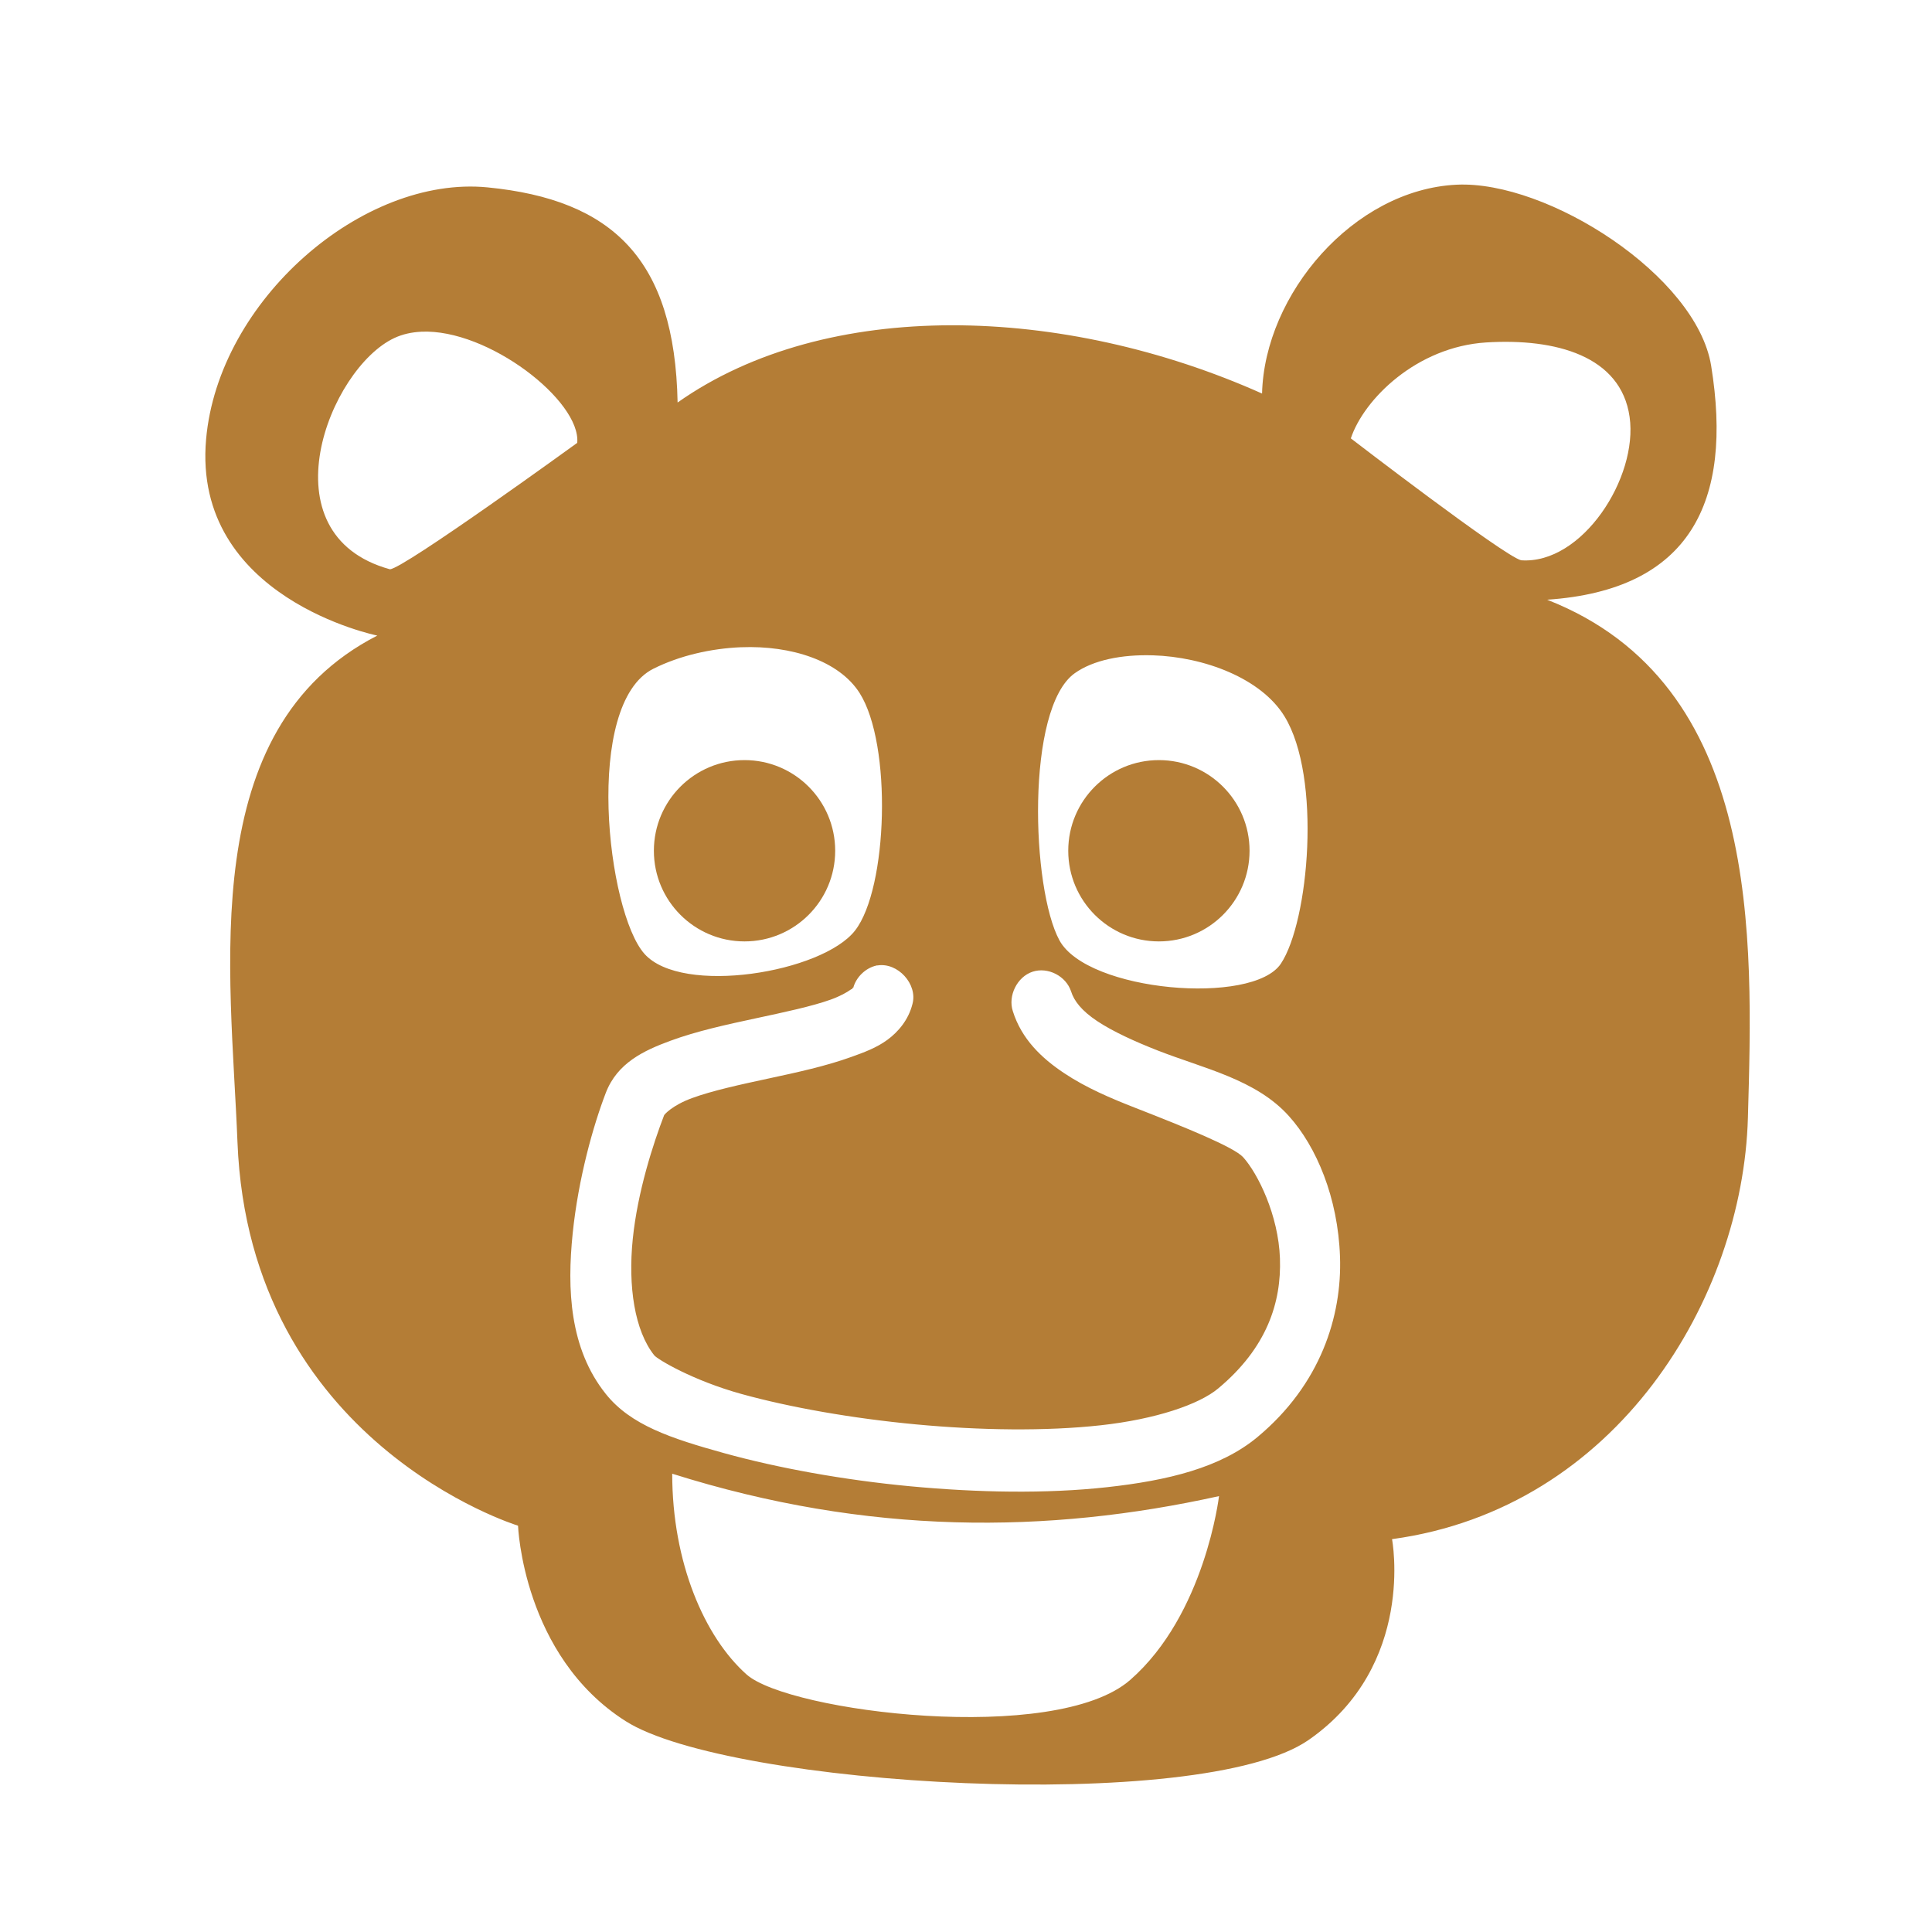
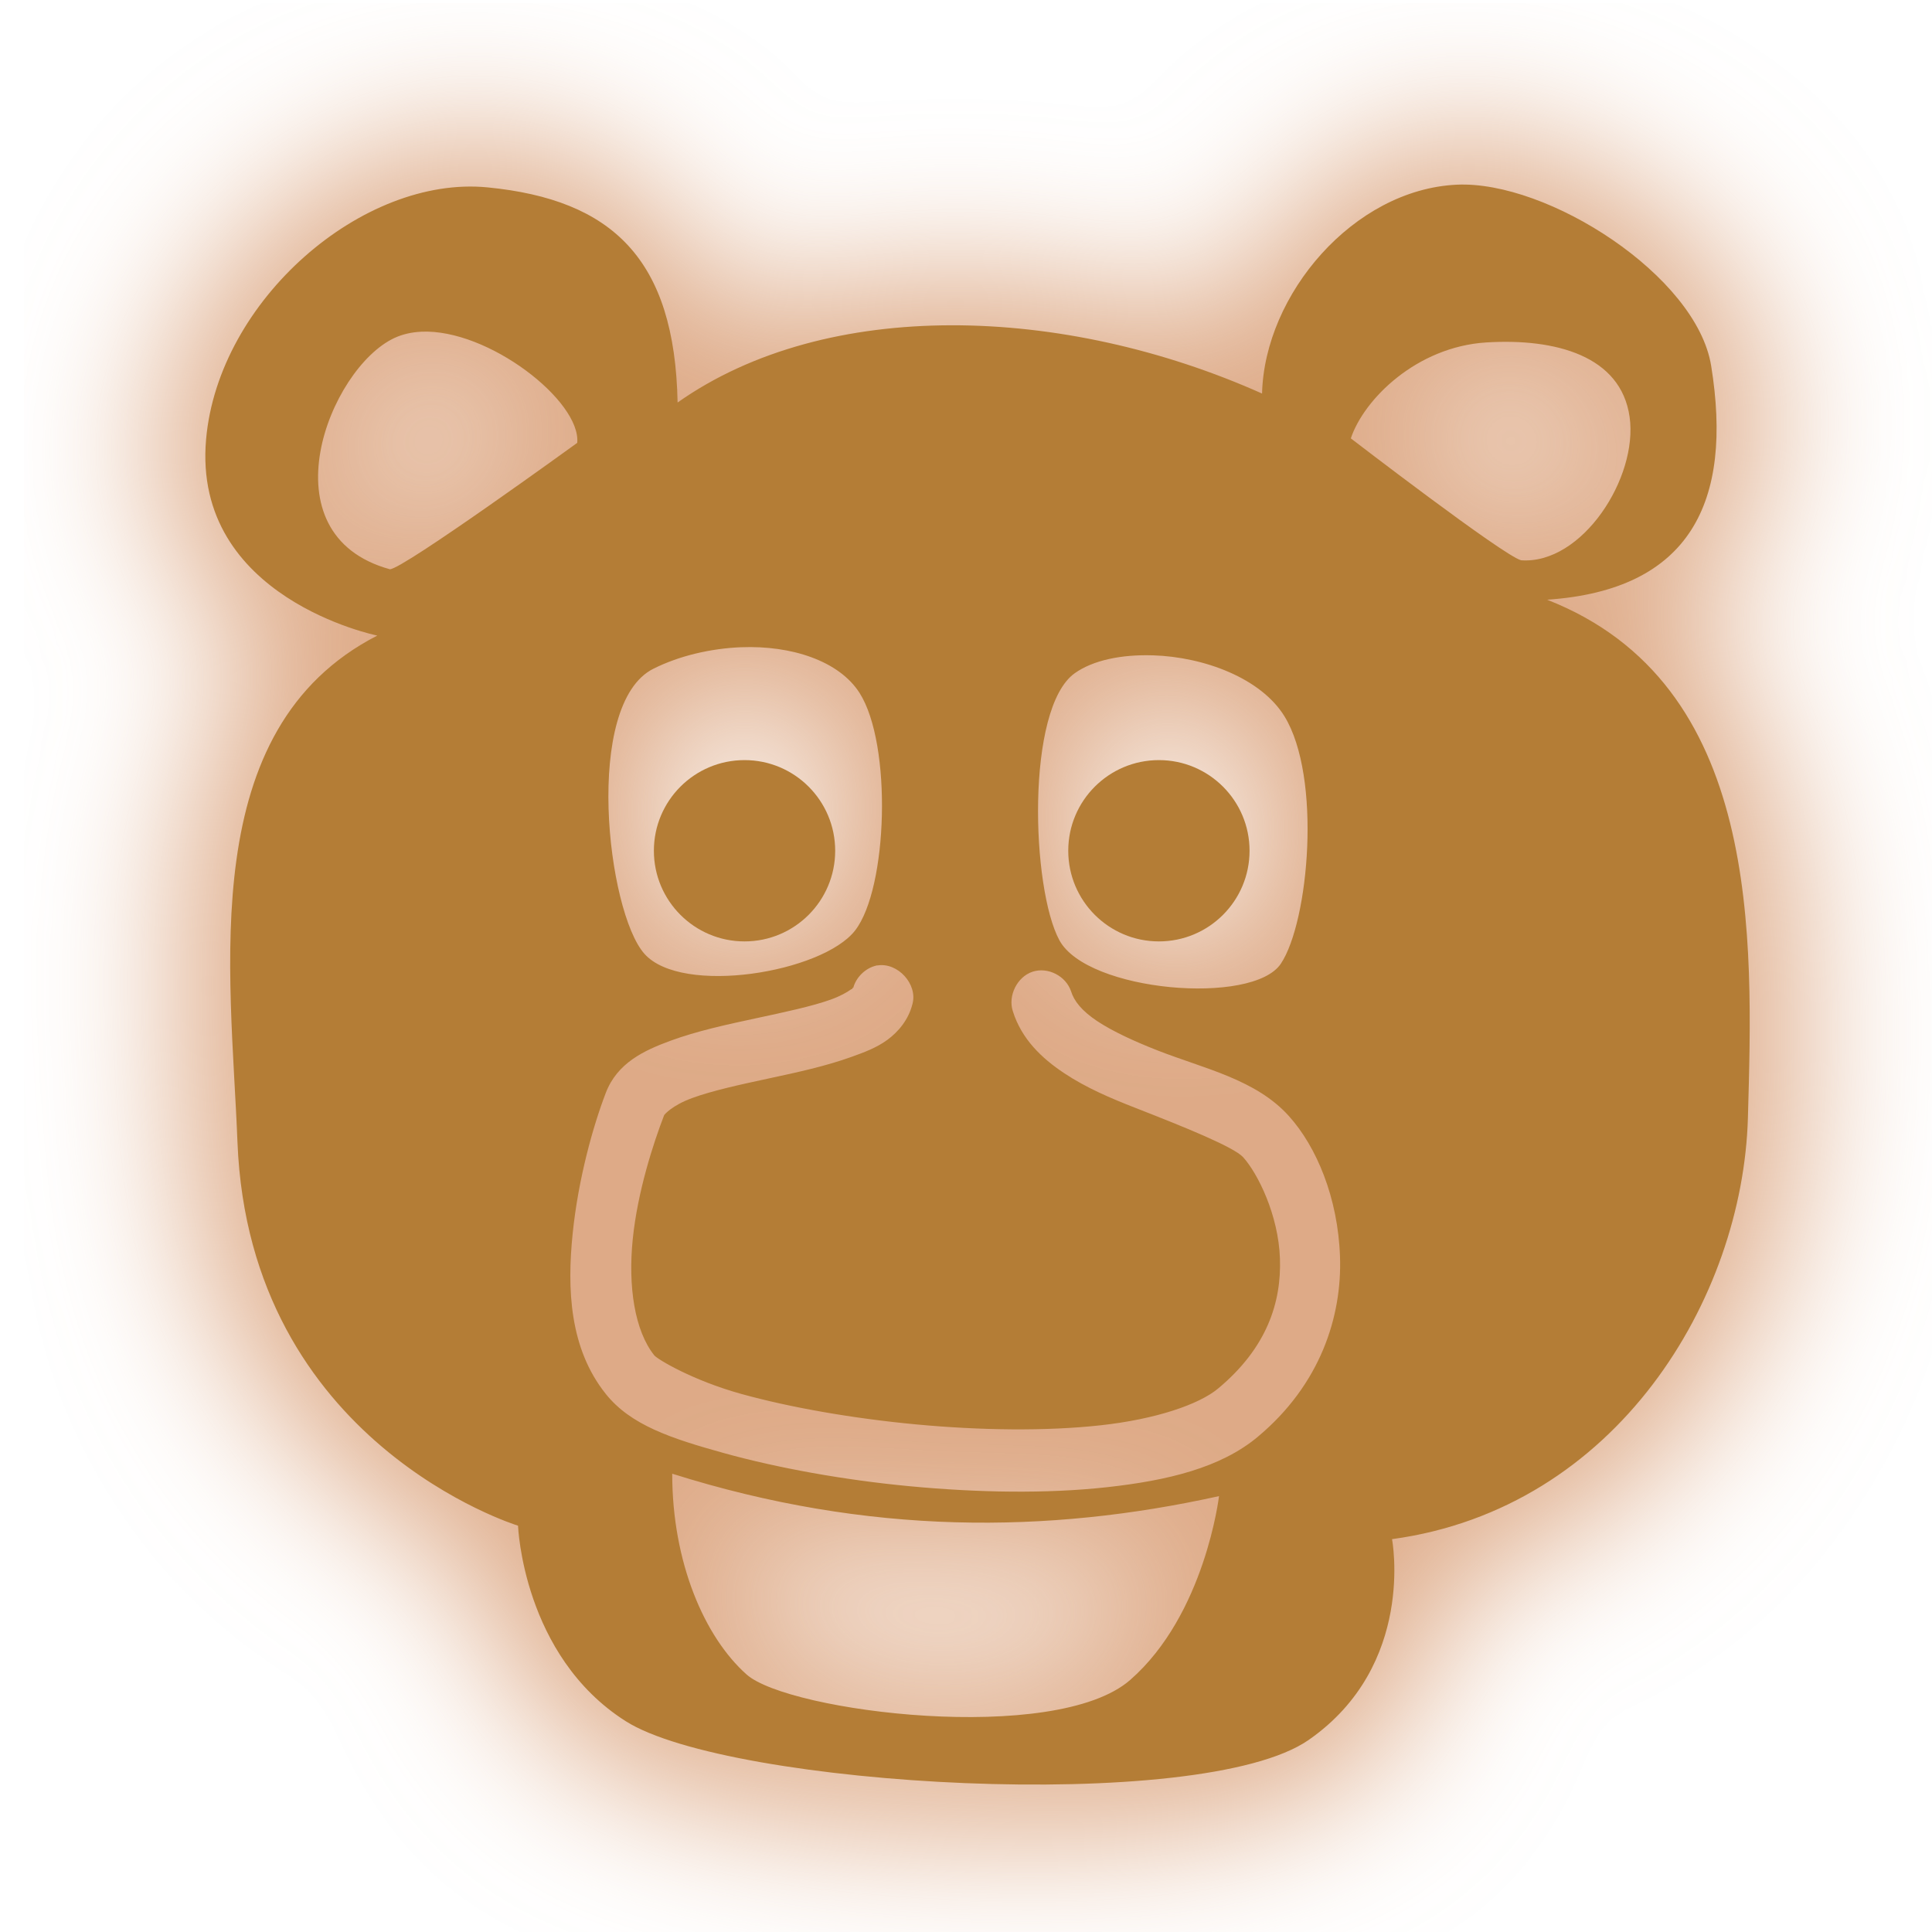
<svg xmlns="http://www.w3.org/2000/svg" width="80" height="80" id="svg1901" version="1.1">
  <defs id="defs1903">
    <filter id="filter4378" color-interpolation-filters="sRGB">
      <feGaussianBlur stdDeviation="2.405" id="feGaussianBlur4380" />
    </filter>
-     <filter id="filter4408" color-interpolation-filters="sRGB">
-       <feGaussianBlur stdDeviation="1.728" id="feGaussianBlur4410" />
-     </filter>
    <filter id="filter4436" x="-0.117" width="1.235" y="-0.113" height="1.227">
      <feGaussianBlur stdDeviation="3.128" id="feGaussianBlur4438" />
    </filter>
  </defs>
-   <g id="layer2" transform="translate(0,16)" style="display:none">
-     <path id="path4433" d="M 60.314,-8.352 C 56.047,-8.148 52.362,-3.816 52.259,0.296 44.041,-3.378 34.241,-3.692 28.058,0.667 27.942,-5.273 25.357,-7.734 20.189,-8.241 15.021,-8.748 9.042,-3.571 8.534,2.189 7.953,8.772 15.623,10.318 15.623,10.318 8.072,14.19 9.555,24.189 9.833,31.29 10.322,43.764 21.418,47.163 21.451,47.176 c 0,0 0.194,5.381 4.454,8.092 4.26,2.711 23.831,3.877 28.284,0.779 C 58.642,52.949 57.641,47.733 57.641,47.733 66.971,46.461 72.166,37.755 72.377,30.287 72.587,22.842 72.969,12.319 64.062,8.833 69.997,8.433 71.767,4.776 70.855,-0.855 70.252,-4.582 64.083,-8.533 60.314,-8.352 z m -42.871,6.087 c 2.773,-0.128 6.616,2.869 6.459,4.603 0,0 -7.217,5.234 -7.758,5.234 -5.224,-1.441 -2.516,-8.315 0.186,-9.576 0.338,-0.158 0.717,-0.242 1.114,-0.26 z m 44.096,0.445 c 2.882,-0.18 5.579,0.559 5.939,3.081 0.36,2.522 -1.969,6.119 -4.491,5.939 -0.721,-0.18 -7.052,-5.048 -7.052,-5.048 0.54,-1.621 2.723,-3.791 5.605,-3.972 z M 30.693,10.801 c 2.076,-0.082 4.052,0.562 4.9,1.893 1.355,2.13 1.17,8.094 -0.186,9.836 -1.355,1.743 -7.174,2.708 -8.723,0.965 -1.549,-1.743 -2.533,-10.351 0.371,-11.804 1.089,-0.545 2.392,-0.841 3.638,-0.891 z m 17.037,0.334 c 2.136,0.065 4.488,0.951 5.456,2.524 1.549,2.517 1.013,8.502 -0.148,10.245 -1.162,1.743 -8.006,1.165 -9.168,-0.965 -1.162,-2.13 -1.402,-9.609 0.631,-11.061 0.763,-0.545 1.948,-0.782 3.229,-0.742 z M 36.298,23.977 c 0.013,-2.09e-4 0.024,-2.09e-4 0.037,0 0.839,-0.136 1.671,0.776 1.448,1.596 -0.165,0.659 -0.59,1.155 -1.039,1.485 -0.449,0.329 -0.96,0.516 -1.485,0.705 -1.05,0.379 -2.231,0.637 -3.415,0.891 -1.184,0.254 -2.362,0.511 -3.192,0.817 -0.83,0.305 -1.143,0.685 -1.151,0.705 -0.448,1.164 -1.098,3.156 -1.299,5.122 -0.201,1.966 0.075,3.805 0.891,4.825 0.129,0.161 1.591,1.039 3.6,1.596 2.01,0.557 4.595,1.014 7.238,1.262 2.643,0.248 5.372,0.287 7.646,0.037 2.275,-0.25 4.068,-0.86 4.862,-1.522 2.03,-1.692 2.623,-3.574 2.561,-5.382 -0.062,-1.808 -0.919,-3.525 -1.522,-4.194 -0.379,-0.421 -2.406,-1.242 -4.454,-2.041 -1.024,-0.4 -2.05,-0.834 -2.969,-1.448 -0.92,-0.613 -1.754,-1.404 -2.116,-2.561 -0.209,-0.637 0.179,-1.424 0.817,-1.633 0.637,-0.209 1.387,0.179 1.596,0.817 0.123,0.392 0.435,0.797 1.076,1.225 0.641,0.427 1.563,0.85 2.524,1.225 1.921,0.75 4.056,1.194 5.419,2.71 1.14,1.267 2.032,3.376 2.116,5.828 0.084,2.452 -0.798,5.28 -3.415,7.461 -1.529,1.274 -3.718,1.802 -6.236,2.079 -2.518,0.277 -5.35,0.223 -8.129,-0.037 -2.778,-0.26 -5.519,-0.763 -7.721,-1.373 -2.202,-0.611 -3.867,-1.159 -4.9,-2.45 -1.508,-1.884 -1.608,-4.35 -1.373,-6.644 0.235,-2.294 0.853,-4.475 1.373,-5.828 0.476,-1.238 1.578,-1.75 2.672,-2.153 1.094,-0.403 2.338,-0.673 3.526,-0.928 1.188,-0.255 2.34,-0.499 3.118,-0.779 0.389,-0.14 0.675,-0.304 0.817,-0.408 0.044,-0.032 0.059,-0.022 0.074,-0.037 -2.07e-4,-0.013 -2.07e-4,-0.024 0,-0.037 0.004,-0.004 0.036,0.002 0.037,0 0.12,-0.449 0.511,-0.827 0.965,-0.928 z m -8.463,21.046 c 8.11,2.559 15.563,2.494 22.642,0.928 0,0 -0.577,4.898 -3.675,7.609 C 43.705,56.271 32.659,54.887 30.916,53.338 29.173,51.789 27.835,48.702 27.835,45.023 z" style="fill:#00ffff;fill-opacity:1;stroke:#00ffff;stroke-width:4;stroke-miterlimit:4;stroke-dasharray:none;filter:url(#filter4436)" />
+   <g id="layer2" transform="translate(0,16)" style="display:inline">
+     <path id="path4433" d="M 60.314,-8.352 C 56.047,-8.148 52.362,-3.816 52.259,0.296 44.041,-3.378 34.241,-3.692 28.058,0.667 27.942,-5.273 25.357,-7.734 20.189,-8.241 15.021,-8.748 9.042,-3.571 8.534,2.189 7.953,8.772 15.623,10.318 15.623,10.318 8.072,14.19 9.555,24.189 9.833,31.29 10.322,43.764 21.418,47.163 21.451,47.176 c 0,0 0.194,5.381 4.454,8.092 4.26,2.711 23.831,3.877 28.284,0.779 C 58.642,52.949 57.641,47.733 57.641,47.733 66.971,46.461 72.166,37.755 72.377,30.287 72.587,22.842 72.969,12.319 64.062,8.833 69.997,8.433 71.767,4.776 70.855,-0.855 70.252,-4.582 64.083,-8.533 60.314,-8.352 z m -42.871,6.087 c 2.773,-0.128 6.616,2.869 6.459,4.603 0,0 -7.217,5.234 -7.758,5.234 -5.224,-1.441 -2.516,-8.315 0.186,-9.576 0.338,-0.158 0.717,-0.242 1.114,-0.26 z m 44.096,0.445 c 2.882,-0.18 5.579,0.559 5.939,3.081 0.36,2.522 -1.969,6.119 -4.491,5.939 -0.721,-0.18 -7.052,-5.048 -7.052,-5.048 0.54,-1.621 2.723,-3.791 5.605,-3.972 z M 30.693,10.801 c 2.076,-0.082 4.052,0.562 4.9,1.893 1.355,2.13 1.17,8.094 -0.186,9.836 -1.355,1.743 -7.174,2.708 -8.723,0.965 -1.549,-1.743 -2.533,-10.351 0.371,-11.804 1.089,-0.545 2.392,-0.841 3.638,-0.891 z m 17.037,0.334 c 2.136,0.065 4.488,0.951 5.456,2.524 1.549,2.517 1.013,8.502 -0.148,10.245 -1.162,1.743 -8.006,1.165 -9.168,-0.965 -1.162,-2.13 -1.402,-9.609 0.631,-11.061 0.763,-0.545 1.948,-0.782 3.229,-0.742 z M 36.298,23.977 c 0.013,-2.09e-4 0.024,-2.09e-4 0.037,0 0.839,-0.136 1.671,0.776 1.448,1.596 -0.165,0.659 -0.59,1.155 -1.039,1.485 -0.449,0.329 -0.96,0.516 -1.485,0.705 -1.05,0.379 -2.231,0.637 -3.415,0.891 -1.184,0.254 -2.362,0.511 -3.192,0.817 -0.83,0.305 -1.143,0.685 -1.151,0.705 -0.448,1.164 -1.098,3.156 -1.299,5.122 -0.201,1.966 0.075,3.805 0.891,4.825 0.129,0.161 1.591,1.039 3.6,1.596 2.01,0.557 4.595,1.014 7.238,1.262 2.643,0.248 5.372,0.287 7.646,0.037 2.275,-0.25 4.068,-0.86 4.862,-1.522 2.03,-1.692 2.623,-3.574 2.561,-5.382 -0.062,-1.808 -0.919,-3.525 -1.522,-4.194 -0.379,-0.421 -2.406,-1.242 -4.454,-2.041 -1.024,-0.4 -2.05,-0.834 -2.969,-1.448 -0.92,-0.613 -1.754,-1.404 -2.116,-2.561 -0.209,-0.637 0.179,-1.424 0.817,-1.633 0.637,-0.209 1.387,0.179 1.596,0.817 0.123,0.392 0.435,0.797 1.076,1.225 0.641,0.427 1.563,0.85 2.524,1.225 1.921,0.75 4.056,1.194 5.419,2.71 1.14,1.267 2.032,3.376 2.116,5.828 0.084,2.452 -0.798,5.28 -3.415,7.461 -1.529,1.274 -3.718,1.802 -6.236,2.079 -2.518,0.277 -5.35,0.223 -8.129,-0.037 -2.778,-0.26 -5.519,-0.763 -7.721,-1.373 -2.202,-0.611 -3.867,-1.159 -4.9,-2.45 -1.508,-1.884 -1.608,-4.35 -1.373,-6.644 0.235,-2.294 0.853,-4.475 1.373,-5.828 0.476,-1.238 1.578,-1.75 2.672,-2.153 1.094,-0.403 2.338,-0.673 3.526,-0.928 1.188,-0.255 2.34,-0.499 3.118,-0.779 0.389,-0.14 0.675,-0.304 0.817,-0.408 0.044,-0.032 0.059,-0.022 0.074,-0.037 -2.07e-4,-0.013 -2.07e-4,-0.024 0,-0.037 0.004,-0.004 0.036,0.002 0.037,0 0.12,-0.449 0.511,-0.827 0.965,-0.928 z m -8.463,21.046 c 8.11,2.559 15.563,2.494 22.642,0.928 0,0 -0.577,4.898 -3.675,7.609 C 43.705,56.271 32.659,54.887 30.916,53.338 29.173,51.789 27.835,48.702 27.835,45.023 z" style="fill:#deaa87;fill-opacity:1;stroke:#deaa87;stroke-width:4;stroke-miterlimit:4;stroke-dasharray:none;filter:url(#filter4436)" />
  </g>
  <g id="layer3" style="display:inline">
    <path transform="translate(0,16)" style="fill:#b47d36;fill-opacity:1" d="M 60.314,-8.352 C 56.047,-8.148 52.362,-3.816 52.259,0.296 44.041,-3.378 34.241,-3.692 28.058,0.667 27.942,-5.273 25.357,-7.734 20.189,-8.241 15.021,-8.748 9.042,-3.571 8.534,2.189 7.953,8.772 15.623,10.318 15.623,10.318 8.072,14.19 9.555,24.189 9.833,31.29 10.322,43.764 21.418,47.163 21.451,47.176 c 0,0 0.194,5.381 4.454,8.092 4.26,2.711 23.831,3.877 28.284,0.779 C 58.642,52.949 57.641,47.733 57.641,47.733 66.971,46.461 72.166,37.755 72.377,30.287 72.587,22.842 72.969,12.319 64.062,8.833 69.997,8.433 71.767,4.776 70.855,-0.855 70.252,-4.582 64.083,-8.533 60.314,-8.352 z m -42.871,6.087 c 2.773,-0.128 6.616,2.869 6.459,4.603 0,0 -7.217,5.234 -7.758,5.234 -5.224,-1.441 -2.516,-8.315 0.186,-9.576 0.338,-0.158 0.717,-0.242 1.114,-0.26 z m 44.096,0.445 c 2.882,-0.18 5.579,0.559 5.939,3.081 0.36,2.522 -1.969,6.119 -4.491,5.939 -0.721,-0.18 -7.052,-5.048 -7.052,-5.048 0.54,-1.621 2.723,-3.791 5.605,-3.972 z M 30.693,10.801 c 2.076,-0.082 4.052,0.562 4.9,1.893 1.355,2.13 1.17,8.094 -0.186,9.836 -1.355,1.743 -7.174,2.708 -8.723,0.965 -1.549,-1.743 -2.533,-10.351 0.371,-11.804 1.089,-0.545 2.392,-0.841 3.638,-0.891 z m 17.037,0.334 c 2.136,0.065 4.488,0.951 5.456,2.524 1.549,2.517 1.013,8.502 -0.148,10.245 -1.162,1.743 -8.006,1.165 -9.168,-0.965 -1.162,-2.13 -1.402,-9.609 0.631,-11.061 0.763,-0.545 1.948,-0.782 3.229,-0.742 z M 36.298,23.977 c 0.013,-2.09e-4 0.024,-2.09e-4 0.037,0 0.839,-0.136 1.671,0.776 1.448,1.596 -0.165,0.659 -0.59,1.155 -1.039,1.485 -0.449,0.329 -0.96,0.516 -1.485,0.705 -1.05,0.379 -2.231,0.637 -3.415,0.891 -1.184,0.254 -2.362,0.511 -3.192,0.817 -0.83,0.305 -1.143,0.685 -1.151,0.705 -0.448,1.164 -1.098,3.156 -1.299,5.122 -0.201,1.966 0.075,3.805 0.891,4.825 0.129,0.161 1.591,1.039 3.6,1.596 2.01,0.557 4.595,1.014 7.238,1.262 2.643,0.248 5.372,0.287 7.646,0.037 2.275,-0.25 4.068,-0.86 4.862,-1.522 2.03,-1.692 2.623,-3.574 2.561,-5.382 -0.062,-1.808 -0.919,-3.525 -1.522,-4.194 -0.379,-0.421 -2.406,-1.242 -4.454,-2.041 -1.024,-0.4 -2.05,-0.834 -2.969,-1.448 -0.92,-0.613 -1.754,-1.404 -2.116,-2.561 -0.209,-0.637 0.179,-1.424 0.817,-1.633 0.637,-0.209 1.387,0.179 1.596,0.817 0.123,0.392 0.435,0.797 1.076,1.225 0.641,0.427 1.563,0.85 2.524,1.225 1.921,0.75 4.056,1.194 5.419,2.71 1.14,1.267 2.032,3.376 2.116,5.828 0.084,2.452 -0.798,5.28 -3.415,7.461 -1.529,1.274 -3.718,1.802 -6.236,2.079 -2.518,0.277 -5.35,0.223 -8.129,-0.037 -2.778,-0.26 -5.519,-0.763 -7.721,-1.373 -2.202,-0.611 -3.867,-1.159 -4.9,-2.45 -1.508,-1.884 -1.608,-4.35 -1.373,-6.644 0.235,-2.294 0.853,-4.475 1.373,-5.828 0.476,-1.238 1.578,-1.75 2.672,-2.153 1.094,-0.403 2.338,-0.673 3.526,-0.928 1.188,-0.255 2.34,-0.499 3.118,-0.779 0.389,-0.14 0.675,-0.304 0.817,-0.408 0.044,-0.032 0.059,-0.022 0.074,-0.037 -2.07e-4,-0.013 -2.07e-4,-0.024 0,-0.037 0.004,-0.004 0.036,0.002 0.037,0 0.12,-0.449 0.511,-0.827 0.965,-0.928 z m -8.463,21.046 c 8.11,2.559 15.563,2.494 22.642,0.928 0,0 -0.577,4.898 -3.675,7.609 C 43.705,56.271 32.659,54.887 30.916,53.338 29.173,51.789 27.835,48.702 27.835,45.023 z" id="path4353" />
    <path style="color:#000000;fill:#b47d36;fill-opacity:1;fill-rule:nonzero;stroke:none;stroke-width:1;marker:none;visibility:visible;display:inline;overflow:visible;enable-background:accumulate" id="path4440" d="m 31.367,35.764 a 1.072,1.072 0 1 1 -2.145,0 1.072,1.072 0 1 1 2.145,0 z" transform="matrix(3.5,0,0,3.5,-75.20131,-89.94603)" />
    <path transform="matrix(3.5,0,0,3.5,-58.04308,-89.94603)" d="m 31.367,35.764 a 1.072,1.072 0 1 1 -2.145,0 1.072,1.072 0 1 1 2.145,0 z" id="path4459" style="color:#000000;fill:#b47d36;fill-opacity:1;fill-rule:nonzero;stroke:none;stroke-width:1;marker:none;visibility:visible;display:inline;overflow:visible;enable-background:accumulate" />
  </g>
</svg>
